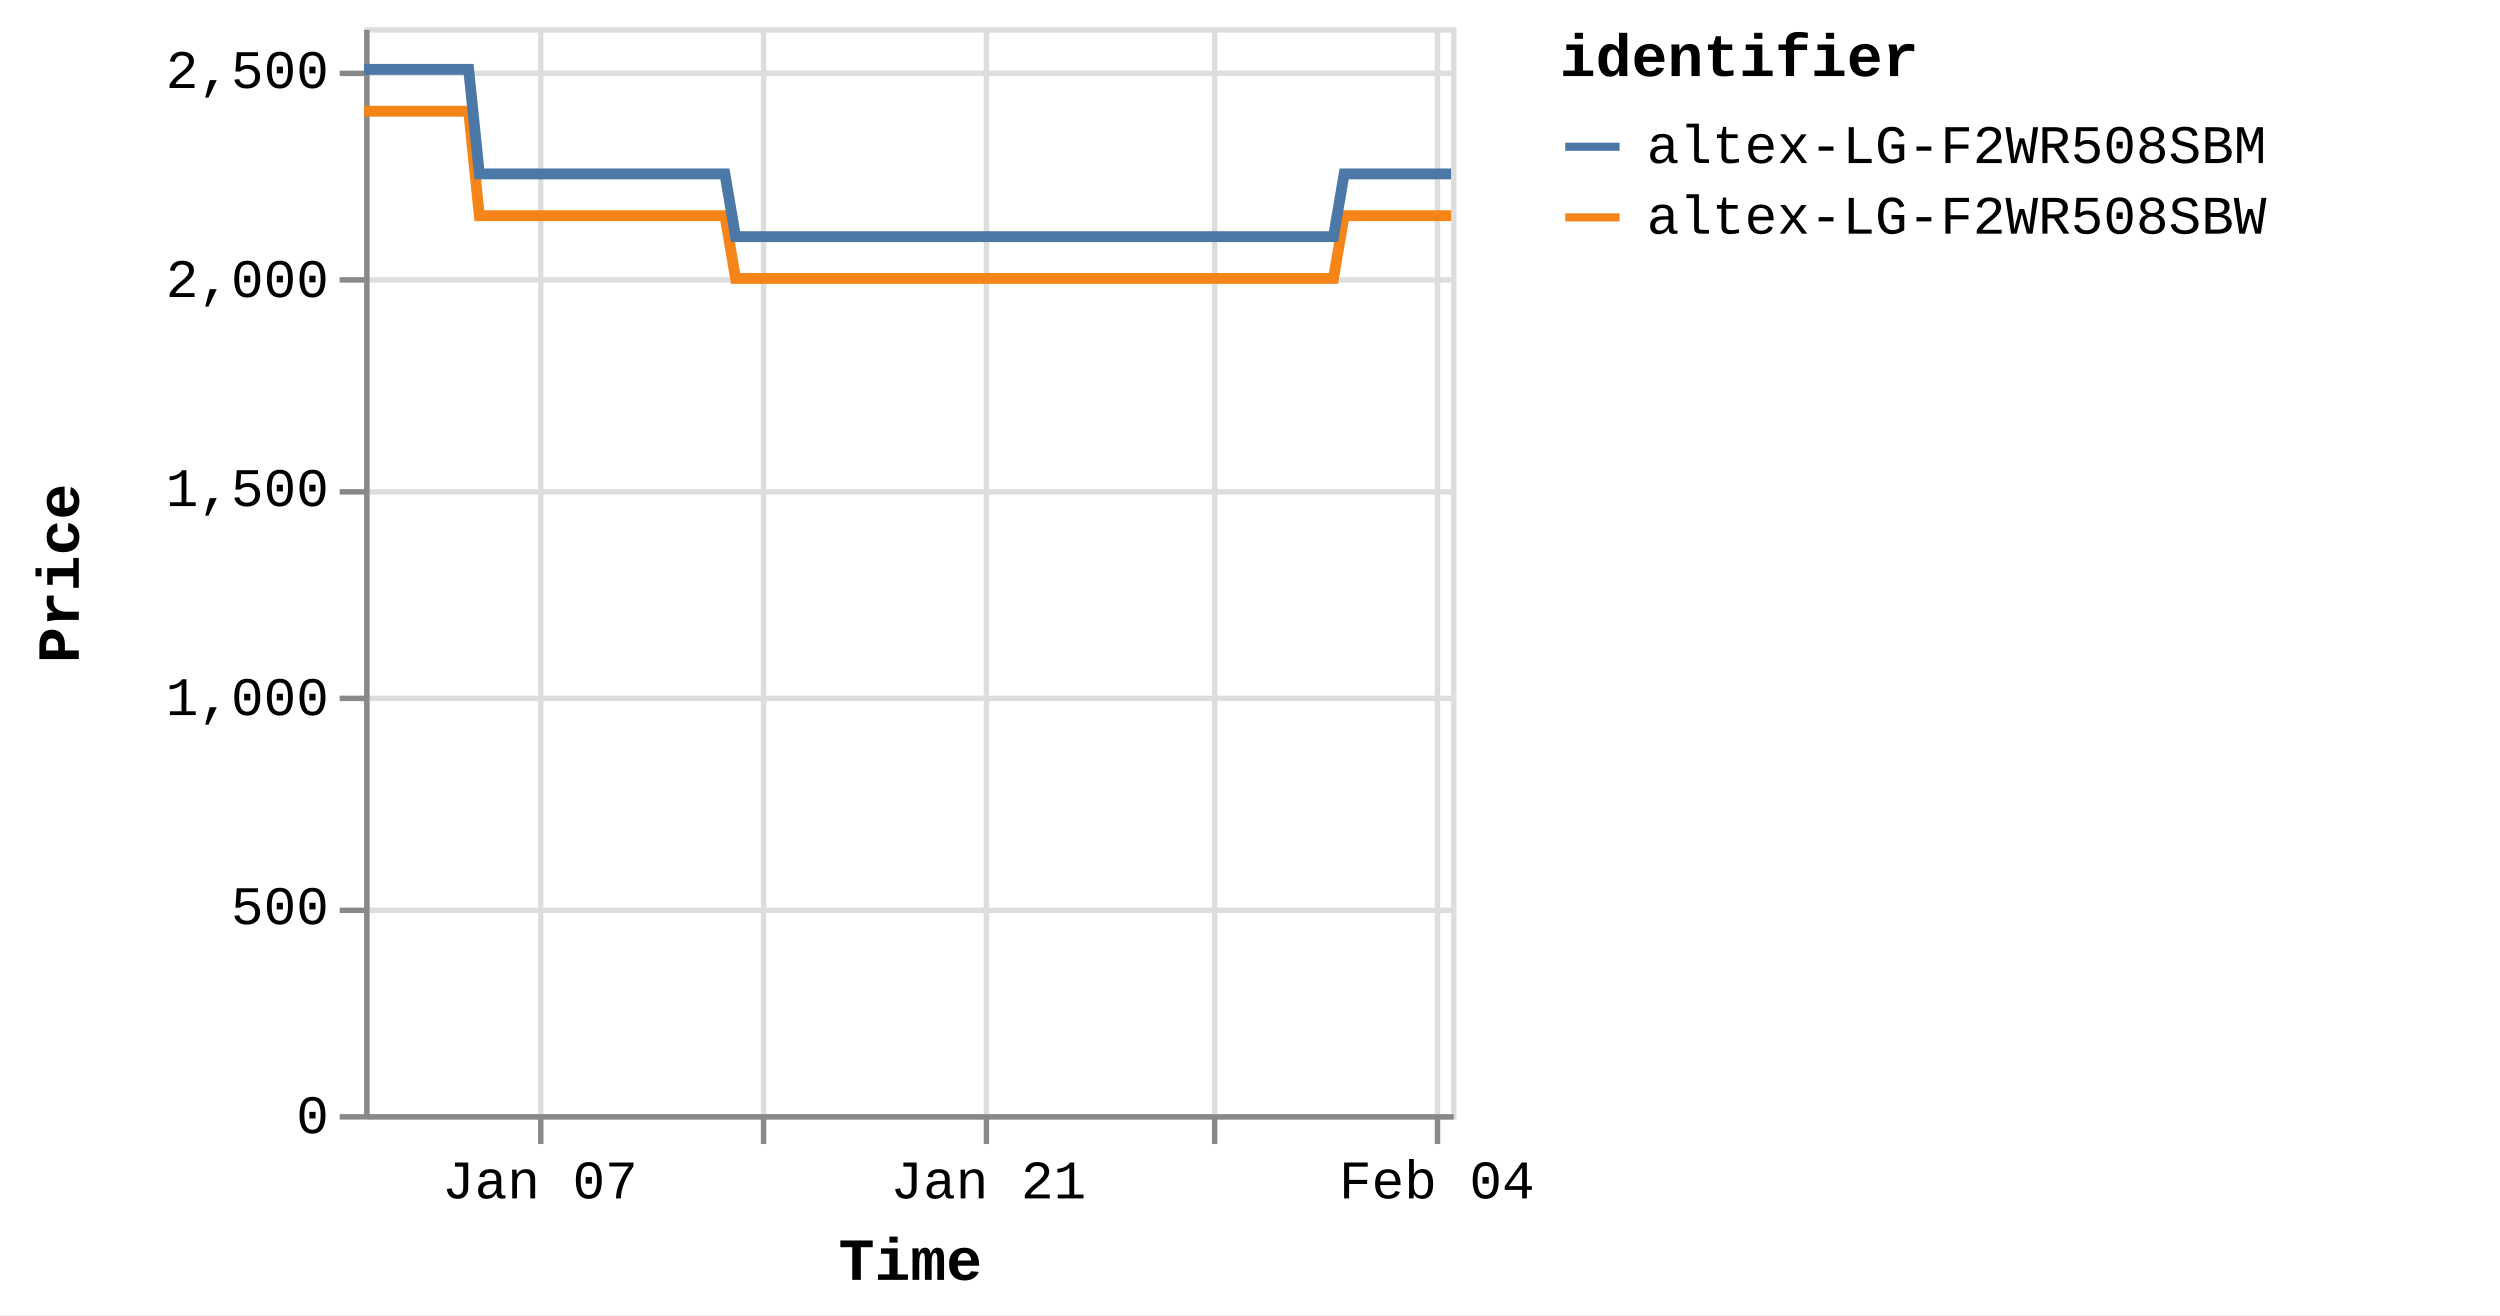
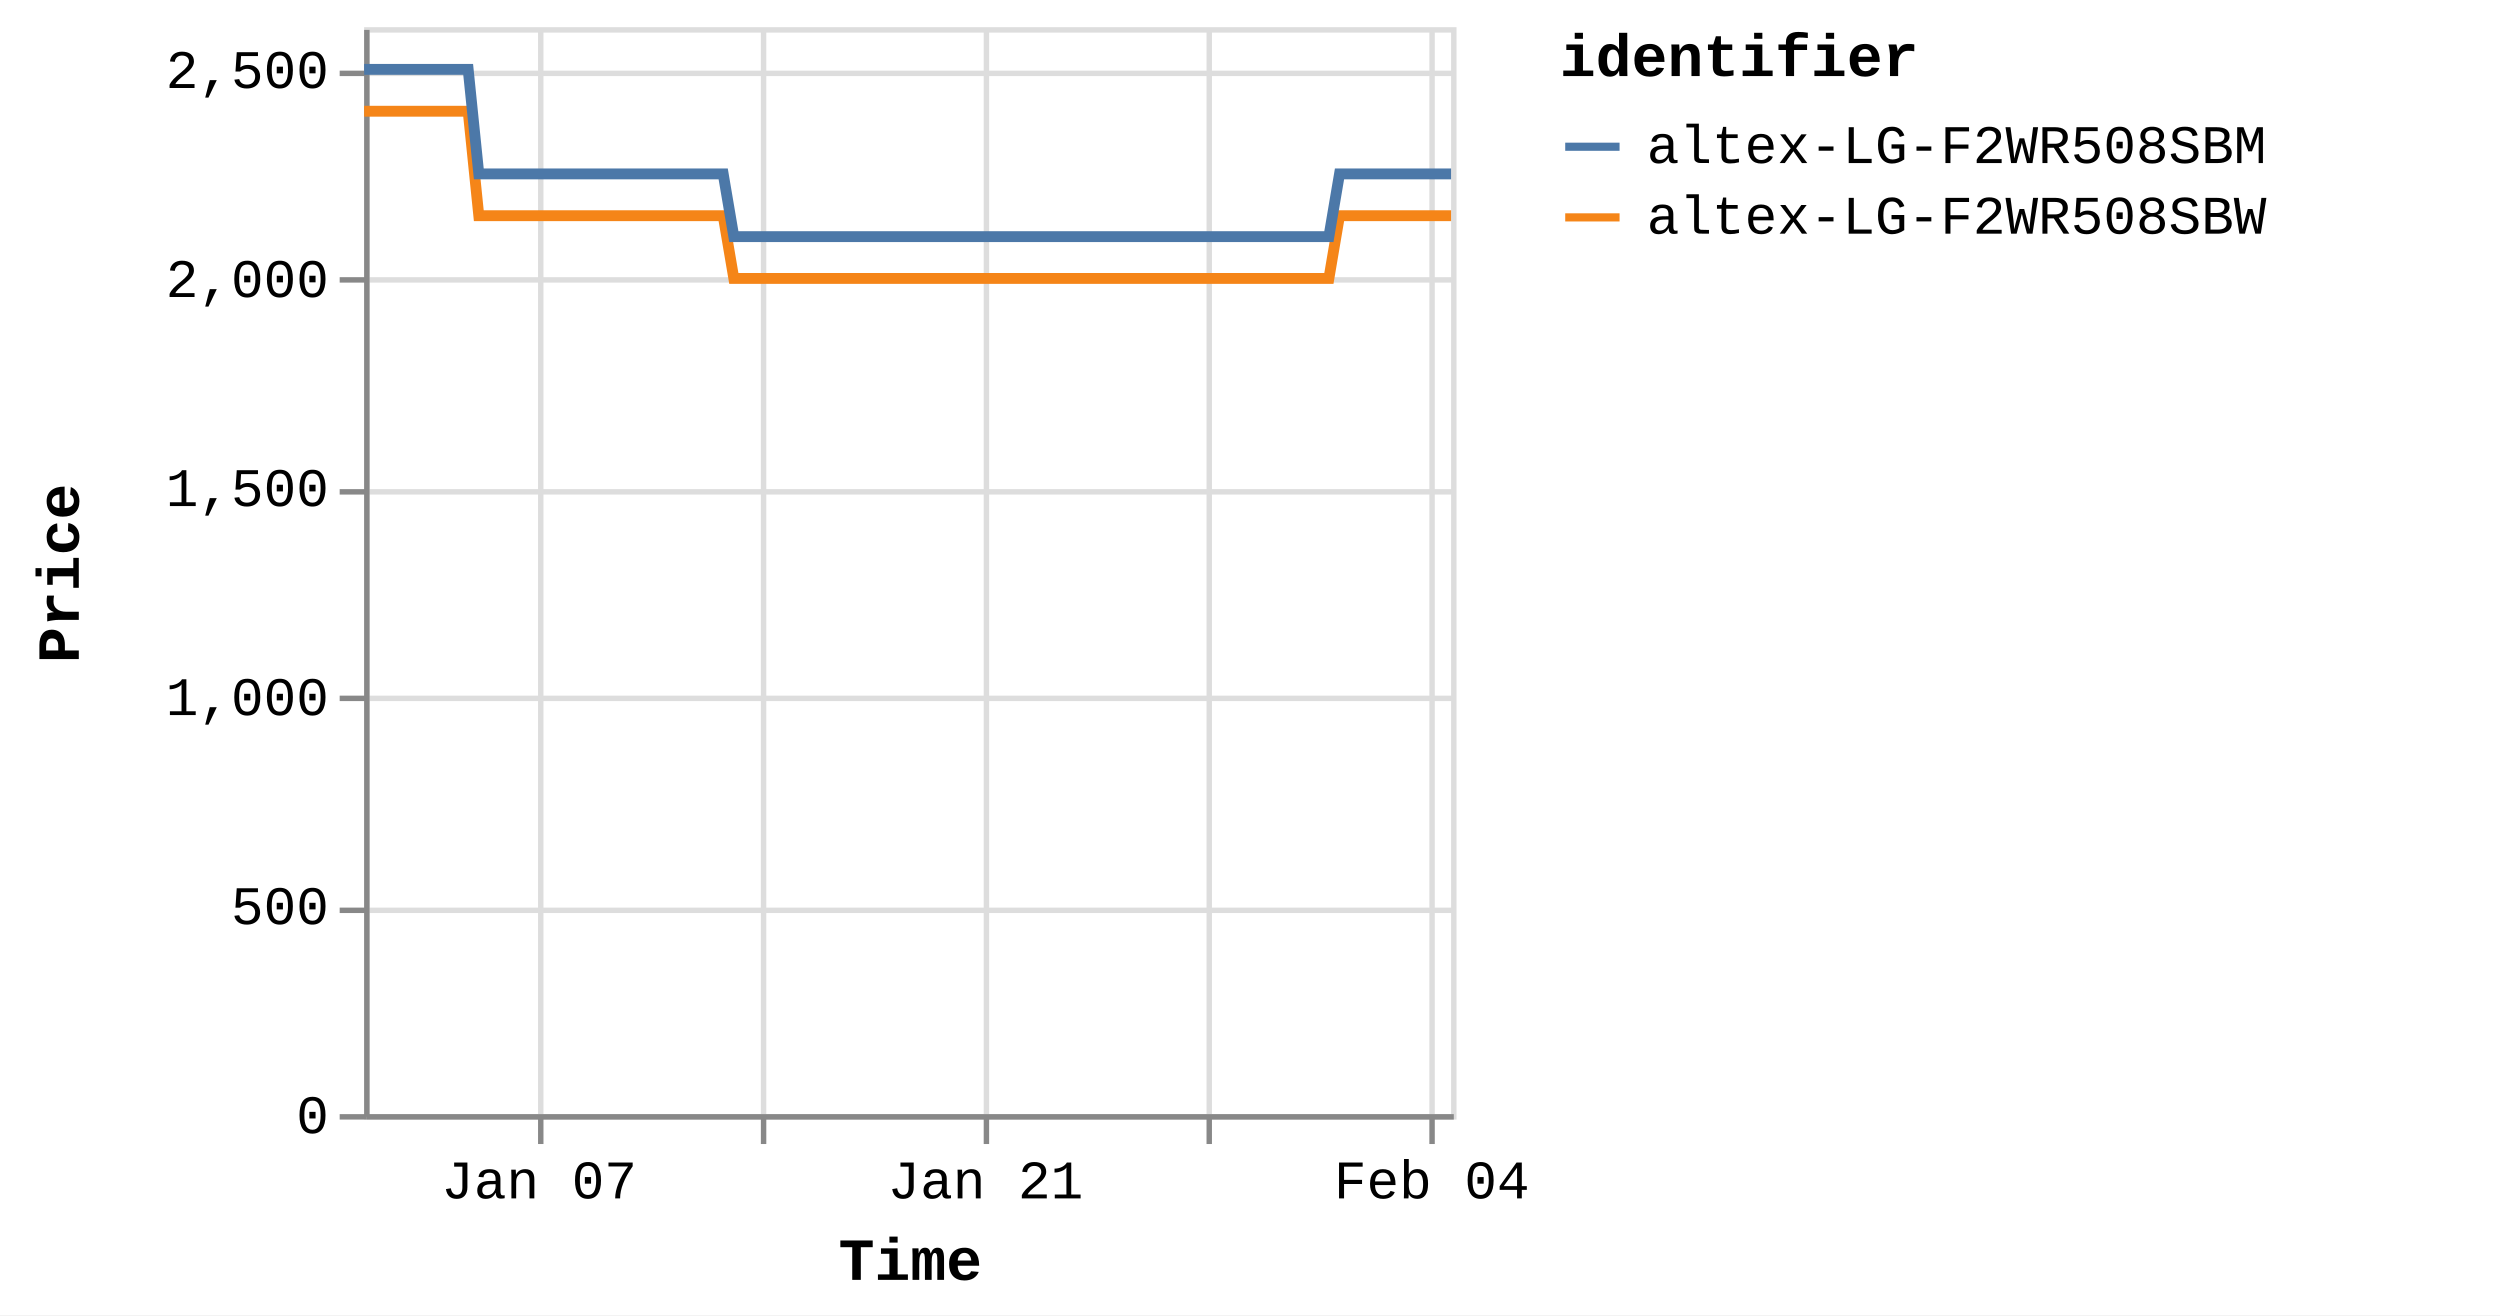
<svg xmlns="http://www.w3.org/2000/svg" version="1.1" class="marks" width="460" height="242" viewBox="0 0 460 242">
  <rect width="460" height="242" fill="white" />
  <g fill="none" stroke-miterlimit="10" transform="translate(67,5)">
    <g class="mark-group role-frame root" role="graphics-object" aria-roledescription="group mark container">
      <g transform="translate(0,0)">
        <path class="background" aria-hidden="true" d="M0.5,0.5h200v200h-200Z" stroke="#ddd" />
        <g>
          <g class="mark-group role-axis" aria-hidden="true">
            <g transform="translate(0.5,200.5)">
              <path class="background" aria-hidden="true" d="M0,0h0v0h0Z" pointer-events="none" />
              <g>
                <g class="mark-rule role-axis-grid" pointer-events="none">
                  <line transform="translate(32,-200)" x2="0" y2="200" stroke="#ddd" stroke-width="1" opacity="1" />
                  <line transform="translate(73,-200)" x2="0" y2="200" stroke="#ddd" stroke-width="1" opacity="1" />
                  <line transform="translate(114,-200)" x2="0" y2="200" stroke="#ddd" stroke-width="1" opacity="1" />
-                   <line transform="translate(156,-200)" x2="0" y2="200" stroke="#ddd" stroke-width="1" opacity="1" />
-                   <line transform="translate(197,-200)" x2="0" y2="200" stroke="#ddd" stroke-width="1" opacity="1" />
+                   <line transform="translate(155,-200)" x2="0" y2="200" stroke="#ddd" stroke-width="1" opacity="1" />
+                   <line transform="translate(196,-200)" x2="0" y2="200" stroke="#ddd" stroke-width="1" opacity="1" />
                </g>
              </g>
              <path class="foreground" aria-hidden="true" d="" pointer-events="none" display="none" />
            </g>
          </g>
          <g class="mark-group role-axis" aria-hidden="true">
            <g transform="translate(0.5,0.5)">
              <path class="background" aria-hidden="true" d="M0,0h0v0h0Z" pointer-events="none" />
              <g>
                <g class="mark-rule role-axis-grid" pointer-events="none">
                  <line transform="translate(0,200)" x2="200" y2="0" stroke="#ddd" stroke-width="1" opacity="1" />
                  <line transform="translate(0,162)" x2="200" y2="0" stroke="#ddd" stroke-width="1" opacity="1" />
                  <line transform="translate(0,123)" x2="200" y2="0" stroke="#ddd" stroke-width="1" opacity="1" />
                  <line transform="translate(0,85)" x2="200" y2="0" stroke="#ddd" stroke-width="1" opacity="1" />
                  <line transform="translate(0,46)" x2="200" y2="0" stroke="#ddd" stroke-width="1" opacity="1" />
                  <line transform="translate(0,8)" x2="200" y2="0" stroke="#ddd" stroke-width="1" opacity="1" />
                </g>
              </g>
              <path class="foreground" aria-hidden="true" d="" pointer-events="none" display="none" />
            </g>
          </g>
-           <g class="mark-group role-axis" role="graphics-symbol" aria-roledescription="axis" aria-label="X-axis titled 'Time' for a time scale with values from Monday, 01 January 2024, 2:19:43 PM to Sunday, 04 February 2024, 12:45:47 PM">
+           <g class="mark-group role-axis" role="graphics-symbol" aria-roledescription="axis" aria-label="X-axis titled 'Time' for a time scale with values from Monday, 01 January 2024, 2:19:43 PM to Sunday, 04 February 2024, 4:38:09 PM">
            <g transform="translate(0.5,200.5)">
              <path class="background" aria-hidden="true" d="M0,0h0v0h0Z" pointer-events="none" />
              <g>
                <g class="mark-rule role-axis-tick" pointer-events="none">
                  <line transform="translate(32,0)" x2="0" y2="5" stroke="#888" stroke-width="1" opacity="1" />
                  <line transform="translate(73,0)" x2="0" y2="5" stroke="#888" stroke-width="1" opacity="1" />
                  <line transform="translate(114,0)" x2="0" y2="5" stroke="#888" stroke-width="1" opacity="1" />
-                   <line transform="translate(156,0)" x2="0" y2="5" stroke="#888" stroke-width="1" opacity="1" />
-                   <line transform="translate(197,0)" x2="0" y2="5" stroke="#888" stroke-width="1" opacity="1" />
+                   <line transform="translate(155,0)" x2="0" y2="5" stroke="#888" stroke-width="1" opacity="1" />
+                   <line transform="translate(196,0)" x2="0" y2="5" stroke="#888" stroke-width="1" opacity="1" />
                </g>
                <g class="mark-text role-axis-label" pointer-events="none">
-                   <text text-anchor="middle" transform="translate(31.84328,15)" font-family="Liberation Mono" font-size="10px" fill="#000" opacity="1">Jan 07</text>
-                   <text text-anchor="middle" transform="translate(73.0989,15)" font-family="Liberation Mono" font-size="10px" fill="#000" opacity="0">Jan 14</text>
-                   <text text-anchor="middle" transform="translate(114.3545,15)" font-family="Liberation Mono" font-size="10px" fill="#000" opacity="1">Jan 21</text>
-                   <text text-anchor="middle" transform="translate(155.6101,15)" font-family="Liberation Mono" font-size="10px" fill="#000" opacity="0">Jan 28</text>
-                   <text text-anchor="middle" transform="translate(196.8657,15)" font-family="Liberation Mono" font-size="10px" fill="#000" opacity="1">Feb 04</text>
+                   <text text-anchor="middle" transform="translate(31.69258,15)" font-family="Liberation Mono" font-size="10px" fill="#000" opacity="1">Jan 07</text>
+                   <text text-anchor="middle" transform="translate(72.75294,15)" font-family="Liberation Mono" font-size="10px" fill="#000" opacity="0">Jan 14</text>
+                   <text text-anchor="middle" transform="translate(113.8133,15)" font-family="Liberation Mono" font-size="10px" fill="#000" opacity="1">Jan 21</text>
+                   <text text-anchor="middle" transform="translate(154.8737,15)" font-family="Liberation Mono" font-size="10px" fill="#000" opacity="0">Jan 28</text>
+                   <text text-anchor="middle" transform="translate(195.934,15)" font-family="Liberation Mono" font-size="10px" fill="#000" opacity="1">Feb 04</text>
                </g>
                <g class="mark-rule role-axis-domain" pointer-events="none">
                  <line transform="translate(0,0)" x2="200" y2="0" stroke="#888" stroke-width="1" opacity="1" />
                </g>
                <g class="mark-text role-axis-title" pointer-events="none">
                  <text text-anchor="middle" transform="translate(100,30)" font-family="Liberation Mono" font-size="11px" font-weight="bold" fill="#000" opacity="1">Time</text>
                </g>
              </g>
              <path class="foreground" aria-hidden="true" d="" pointer-events="none" display="none" />
            </g>
          </g>
          <g class="mark-group role-axis" role="graphics-symbol" aria-roledescription="axis" aria-label="Y-axis titled 'Price' for a linear scale with values from 0 to 2,600">
            <g transform="translate(0.5,0.5)">
              <path class="background" aria-hidden="true" d="M0,0h0v0h0Z" pointer-events="none" />
              <g>
                <g class="mark-rule role-axis-tick" pointer-events="none">
                  <line transform="translate(0,200)" x2="-5" y2="0" stroke="#888" stroke-width="1" opacity="1" />
                  <line transform="translate(0,162)" x2="-5" y2="0" stroke="#888" stroke-width="1" opacity="1" />
                  <line transform="translate(0,123)" x2="-5" y2="0" stroke="#888" stroke-width="1" opacity="1" />
                  <line transform="translate(0,85)" x2="-5" y2="0" stroke="#888" stroke-width="1" opacity="1" />
                  <line transform="translate(0,46)" x2="-5" y2="0" stroke="#888" stroke-width="1" opacity="1" />
                  <line transform="translate(0,8)" x2="-5" y2="0" stroke="#888" stroke-width="1" opacity="1" />
                </g>
                <g class="mark-text role-axis-label" pointer-events="none">
                  <text text-anchor="end" transform="translate(-7,203)" font-family="Liberation Mono" font-size="10px" fill="#000" opacity="1">0</text>
                  <text text-anchor="end" transform="translate(-7,164.5385)" font-family="Liberation Mono" font-size="10px" fill="#000" opacity="1">500</text>
                  <text text-anchor="end" transform="translate(-7,126.0769)" font-family="Liberation Mono" font-size="10px" fill="#000" opacity="1">1,000</text>
                  <text text-anchor="end" transform="translate(-7,87.61538)" font-family="Liberation Mono" font-size="10px" fill="#000" opacity="1">1,500</text>
                  <text text-anchor="end" transform="translate(-7,49.15385)" font-family="Liberation Mono" font-size="10px" fill="#000" opacity="1">2,000</text>
                  <text text-anchor="end" transform="translate(-7,10.69231)" font-family="Liberation Mono" font-size="10px" fill="#000" opacity="1">2,500</text>
                </g>
                <g class="mark-rule role-axis-domain" pointer-events="none">
                  <line transform="translate(0,200)" x2="0" y2="-200" stroke="#888" stroke-width="1" opacity="1" />
                </g>
                <g class="mark-text role-axis-title" pointer-events="none">
                  <text text-anchor="middle" transform="translate(-51,100) rotate(-90) translate(0,-2)" font-family="Liberation Mono" font-size="11px" font-weight="bold" fill="#000" opacity="1">Price</text>
                </g>
              </g>
              <path class="foreground" aria-hidden="true" d="" pointer-events="none" display="none" />
            </g>
          </g>
          <g class="mark-group role-scope pathgroup" role="graphics-object" aria-roledescription="group mark container">
            <g transform="translate(0,0)">
              <path class="background" aria-hidden="true" d="M0,0h200v200h-200Z" />
              <g>
                <g class="mark-line role-mark marks" role="graphics-object" aria-roledescription="line mark container">
-                   <path aria-label="Time: Jan 01, 2024; Price: 2399; identifier: altex-LG-F2WR508SBW" role="graphics-symbol" aria-roledescription="line mark" d="M0,15.462L0.617,15.462L1.55,15.462L3.515,15.462L4.498,15.462L5.531,15.462L6.469,15.462L7.443,15.462L9.409,15.462L10.392,15.462L11.425,15.462L12.364,15.462L13.336,15.462L15.303,15.462L16.286,15.462L17.317,15.462L18.265,15.462L19.232,15.462L21.199,34.692L22.18,34.692L23.212,34.692L24.156,34.692L25.124,34.692L27.091,34.692L28.072,34.692L29.101,34.692L30.044,34.692L31.018,34.692L32.989,34.692L33.965,34.692L34.994,34.692L35.938,34.692L36.912,34.692L38.881,34.692L39.866,34.692L40.9,34.692L41.84,34.692L42.804,34.692L44.777,34.692L45.758,34.692L46.804,34.692L47.735,34.692L48.699,34.692L50.67,34.692L51.652,34.692L52.687,34.692L53.624,34.692L54.593,34.692L56.562,34.692L57.545,34.692L58.582,34.692L59.522,34.692L60.486,34.692L62.455,34.692L63.439,34.692L64.471,34.692L65.413,34.692L66.381,34.692L68.346,46.231L69.327,46.231L70.356,46.231L71.3,46.231L72.273,46.231L74.244,46.231L75.22,46.231L76.249,46.231L77.192,46.231L78.167,46.231L80.138,46.231L81.122,46.231L82.159,46.231L83.097,46.231L84.061,46.231L86.029,46.231L87.016,46.231L88.05,46.231L88.992,46.231L89.954,46.231L91.924,46.231L92.91,46.231L93.945,46.231L94.883,46.231L95.848,46.231L97.816,46.231L98.799,46.231L99.836,46.231L100.773,46.231L101.744,46.231L103.712,46.231L104.695,46.231L105.73,46.231L106.672,46.231L107.635,46.231L109.605,46.231L110.582,46.231L111.612,46.231L112.56,46.231L113.531,46.231L115.494,46.231L116.476,46.231L117.506,46.231L118.45,46.231L119.423,46.231L121.397,46.231L122.381,46.231L123.418,46.231L124.35,46.231L125.317,46.231L127.287,46.231L128.274,46.231L129.309,46.231L130.249,46.231L131.21,46.231L133.182,46.231L134.166,46.231L135.202,46.231L136.14,46.231L137.105,46.231L139.077,46.231L140.058,46.231L141.096,46.231L142.038,46.231L142.997,46.231L144.965,46.231L145.95,46.231L146.969,46.231L147.911,46.231L148.894,46.231L150.855,46.231L151.84,46.231L152.849,46.231L153.802,46.231L154.783,46.231L156.75,46.231L157.732,46.231L158.745,46.231L159.696,46.231L160.679,46.231L162.643,46.231L163.628,46.231L164.648,46.231L165.591,46.231L166.573,46.231L168.535,46.231L169.519,46.231L170.54,46.231L171.497,46.231L172.465,46.231L174.429,46.231L175.413,46.231L176.435,46.231L177.377,46.231L178.359,46.231L180.323,34.692L181.307,34.692L182.33,34.692L183.27,34.692L184.252,34.692L186.219,34.692L187.2,34.692L188.221,34.692L189.163,34.692L190.147,34.692L192.111,34.692L193.094,34.692L194.107,34.692L195.058,34.692L196.043,34.692L198.01,34.692L198.989,34.692L200,34.692" stroke="#f58518" stroke-width="2" />
+                   <path aria-label="Time: Jan 01, 2024; Price: 2399; identifier: altex-LG-F2WR508SBW" role="graphics-symbol" aria-roledescription="line mark" d="M0,15.462L0.614,15.462L1.543,15.462L3.498,15.462L4.477,15.462L5.505,15.462L6.439,15.462L7.408,15.462L9.364,15.462L10.342,15.462L11.371,15.462L12.306,15.462L13.272,15.462L15.23,15.462L16.209,15.462L17.235,15.462L18.178,15.462L19.141,15.462L21.099,34.692L22.075,34.692L23.102,34.692L24.041,34.692L25.005,34.692L26.963,34.692L27.939,34.692L28.963,34.692L29.902,34.692L30.871,34.692L32.832,34.692L33.804,34.692L34.829,34.692L35.768,34.692L36.737,34.692L38.697,34.692L39.678,34.692L40.706,34.692L41.642,34.692L42.602,34.692L44.565,34.692L45.541,34.692L46.582,34.692L47.509,34.692L48.468,34.692L50.43,34.692L51.408,34.692L52.437,34.692L53.37,34.692L54.334,34.692L56.294,34.692L57.273,34.692L58.304,34.692L59.24,34.692L60.2,34.692L62.16,34.692L63.139,34.692L64.166,34.692L65.103,34.692L66.066,34.692L68.023,46.231L68.999,46.231L70.023,46.231L70.963,46.231L71.931,46.231L73.892,46.231L74.864,46.231L75.888,46.231L76.826,46.231L77.797,46.231L79.759,46.231L80.738,46.231L81.771,46.231L82.704,46.231L83.663,46.231L85.622,46.231L86.604,46.231L87.634,46.231L88.57,46.231L89.529,46.231L91.489,46.231L92.47,46.231L93.501,46.231L94.434,46.231L95.394,46.231L97.353,46.231L98.332,46.231L99.363,46.231L100.296,46.231L101.263,46.231L103.221,46.231L104.199,46.231L105.23,46.231L106.167,46.231L107.126,46.231L109.086,46.231L110.058,46.231L111.084,46.231L112.027,46.231L112.993,46.231L114.948,46.231L115.925,46.231L116.95,46.231L117.889,46.231L118.858,46.231L120.822,46.231L121.802,46.231L122.833,46.231L123.762,46.231L124.724,46.231L126.684,46.231L127.667,46.231L128.697,46.231L129.633,46.231L130.589,46.231L132.552,46.231L133.531,46.231L134.563,46.231L135.496,46.231L136.456,46.231L138.419,46.231L139.395,46.231L140.428,46.231L141.366,46.231L142.321,46.231L144.279,46.231L145.259,46.231L146.273,46.231L147.211,46.231L148.19,46.231L150.141,46.231L151.122,46.231L152.126,46.231L153.074,46.231L154.051,46.231L156.008,46.231L156.986,46.231L157.994,46.231L158.941,46.231L159.918,46.231L161.873,46.231L162.854,46.231L163.868,46.231L164.808,46.231L165.785,46.231L167.738,46.231L168.716,46.231L169.733,46.231L170.686,46.231L171.649,46.231L173.604,46.231L174.582,46.231L175.6,46.231L176.538,46.231L177.515,46.231L179.47,34.692L180.449,34.692L181.467,34.692L182.403,34.692L183.38,34.692L185.338,34.692L186.314,34.692L187.33,34.692L188.268,34.692L189.247,34.692L191.202,34.692L192.18,34.692L193.188,34.692L194.135,34.692L195.116,34.692L197.073,34.692L198.047,34.692L199.053,34.692L200,34.692" stroke="#f58518" stroke-width="2" />
                </g>
              </g>
              <path class="foreground" aria-hidden="true" d="" display="none" />
            </g>
            <g transform="translate(0,0)">
              <path class="background" aria-hidden="true" d="M0,0h200v200h-200Z" />
              <g>
                <g class="mark-line role-mark marks" role="graphics-object" aria-roledescription="line mark container">
-                   <path aria-label="Time: Jan 01, 2024; Price: 2499; identifier: altex-LG-F2WR508SBM" role="graphics-symbol" aria-roledescription="line mark" d="M0,7.769L0.617,7.769L1.551,7.769L3.515,7.769L4.498,7.769L5.531,7.769L6.469,7.769L7.443,7.769L9.409,7.769L10.392,7.769L11.426,7.769L12.365,7.769L13.336,7.769L15.303,7.769L16.286,7.769L17.318,7.769L18.265,7.769L19.233,7.769L21.199,27L22.181,27L23.212,27L24.156,27L25.124,27L27.091,27L28.072,27L29.101,27L30.044,27L31.018,27L32.989,27L33.965,27L34.994,27L35.939,27L36.912,27L38.882,27L39.867,27L40.9,27L41.84,27L42.804,27L44.777,27L45.758,27L46.804,27L47.735,27L48.699,27L50.67,27L51.653,27L52.687,27L53.624,27L54.593,27L56.562,27L57.545,27L58.582,27L59.522,27L60.487,27L62.455,27L63.439,27L64.471,27L65.413,27L66.381,27L68.346,38.538L69.327,38.538L70.356,38.538L71.3,38.538L72.273,38.538L74.244,38.538L75.22,38.538L76.249,38.538L77.192,38.538L78.167,38.538L80.139,38.538L81.122,38.538L82.16,38.538L83.097,38.538L84.061,38.538L86.03,38.538L87.016,38.538L88.051,38.538L88.993,38.538L89.955,38.538L91.924,38.538L92.91,38.538L93.945,38.538L94.884,38.538L95.848,38.538L97.817,38.538L98.8,38.538L99.836,38.538L100.773,38.538L101.745,38.538L103.712,38.538L104.695,38.538L105.73,38.538L106.672,38.538L107.635,38.538L109.605,38.538L110.582,38.538L111.613,38.538L112.56,38.538L113.531,38.538L115.495,38.538L116.477,38.538L117.506,38.538L118.45,38.538L119.423,38.538L121.397,38.538L122.381,38.538L123.418,38.538L124.351,38.538L125.317,38.538L127.287,38.538L128.274,38.538L129.31,38.538L130.25,38.538L131.21,38.538L133.182,38.538L134.166,38.538L135.203,38.538L136.14,38.538L137.105,38.538L139.077,38.538L140.058,38.538L141.096,38.538L142.038,38.538L142.998,38.538L144.965,38.538L145.95,38.538L146.969,38.538L147.912,38.538L148.895,38.538L150.856,38.538L151.841,38.538L152.849,38.538L153.803,38.538L154.783,38.538L156.75,38.538L157.732,38.538L158.746,38.538L159.697,38.538L160.679,38.538L162.644,38.538L163.628,38.538L164.648,38.538L165.592,38.538L166.573,38.538L168.536,38.538L169.519,38.538L170.54,38.538L171.497,38.538L172.465,38.538L174.429,38.538L175.413,38.538L176.436,38.538L177.377,38.538L178.359,38.538L180.324,27L181.307,27L182.33,27L183.27,27L184.252,27L186.219,27L187.2,27L188.221,27L189.163,27L190.147,27L192.112,27L193.094,27L194.107,27L195.058,27L196.044,27L198.01,27L198.989,27L200,27" stroke="#4c78a8" stroke-width="2" />
+                   <path aria-label="Time: Jan 01, 2024; Price: 2499; identifier: altex-LG-F2WR508SBM" role="graphics-symbol" aria-roledescription="line mark" d="M0,7.769L0.614,7.769L1.543,7.769L3.499,7.769L4.477,7.769L5.505,7.769L6.439,7.769L7.408,7.769L9.365,7.769L10.343,7.769L11.372,7.769L12.306,7.769L13.273,7.769L15.231,7.769L16.209,7.769L17.236,7.769L18.178,7.769L19.142,7.769L21.099,27L22.076,27L23.102,27L24.041,27L25.005,27L26.963,27L27.939,27L28.964,27L29.902,27L30.871,27L32.833,27L33.805,27L34.829,27L35.769,27L36.737,27L38.698,27L39.678,27L40.706,27L41.642,27L42.602,27L44.565,27L45.542,27L46.583,27L47.509,27L48.469,27L50.43,27L51.408,27L52.437,27L53.37,27L54.334,27L56.295,27L57.273,27L58.305,27L59.24,27L60.2,27L62.16,27L63.139,27L64.166,27L65.103,27L66.067,27L68.023,38.538L68.999,38.538L70.023,38.538L70.963,38.538L71.931,38.538L73.893,38.538L74.864,38.538L75.888,38.538L76.827,38.538L77.797,38.538L79.759,38.538L80.738,38.538L81.771,38.538L82.704,38.538L83.663,38.538L85.622,38.538L86.605,38.538L87.634,38.538L88.572,38.538L89.529,38.538L91.489,38.538L92.47,38.538L93.501,38.538L94.435,38.538L95.395,38.538L97.354,38.538L98.332,38.538L99.363,38.538L100.296,38.538L101.263,38.538L103.221,38.538L104.199,38.538L105.23,38.538L106.167,38.538L107.126,38.538L109.086,38.538L110.058,38.538L111.084,38.538L112.028,38.538L112.993,38.538L114.948,38.538L115.925,38.538L116.95,38.538L117.89,38.538L118.858,38.538L120.823,38.538L121.802,38.538L122.834,38.538L123.763,38.538L124.724,38.538L126.685,38.538L127.667,38.538L128.698,38.538L129.633,38.538L130.589,38.538L132.552,38.538L133.531,38.538L134.563,38.538L135.496,38.538L136.456,38.538L138.419,38.538L139.395,38.538L140.428,38.538L141.366,38.538L142.321,38.538L144.279,38.538L145.26,38.538L146.273,38.538L147.212,38.538L148.19,38.538L150.142,38.538L151.122,38.538L152.126,38.538L153.075,38.538L154.051,38.538L156.008,38.538L156.986,38.538L157.994,38.538L158.941,38.538L159.919,38.538L161.874,38.538L162.854,38.538L163.869,38.538L164.808,38.538L165.785,38.538L167.738,38.538L168.716,38.538L169.733,38.538L170.686,38.538L171.649,38.538L173.604,38.538L174.583,38.538L175.601,38.538L176.538,38.538L177.515,38.538L179.47,27L180.449,27L181.467,27L182.403,27L183.38,27L185.338,27L186.314,27L187.33,27L188.268,27L189.247,27L191.202,27L192.18,27L193.188,27L194.135,27L195.116,27L197.073,27L198.048,27L199.053,27L200,27" stroke="#4c78a8" stroke-width="2" />
                </g>
              </g>
              <path class="foreground" aria-hidden="true" d="" display="none" />
            </g>
          </g>
          <g class="mark-group role-legend" role="graphics-symbol" aria-roledescription="legend" aria-label="Symbol legend titled 'identifier' for stroke color with 2 values: altex-LG-F2WR508SBM, altex-LG-F2WR508SBW">
            <g transform="translate(220,0)">
              <path class="background" aria-hidden="true" d="M0,0h168v40h-168Z" pointer-events="none" />
              <g>
                <g class="mark-group role-legend-entry">
                  <g transform="translate(0,16)">
                    <path class="background" aria-hidden="true" d="M0,0h0v0h0Z" pointer-events="none" />
                    <g>
                      <g class="mark-group role-scope" role="graphics-object" aria-roledescription="group mark container">
                        <g transform="translate(0,0)">
                          <path class="background" aria-hidden="true" d="M0,0h168v11h-168Z" pointer-events="none" opacity="1" />
                          <g>
                            <g class="mark-symbol role-legend-symbol" pointer-events="none">
                              <path transform="translate(6,6)" d="M-5,0L5,0" stroke="#4c78a8" stroke-width="1.5" opacity="1" />
                            </g>
                            <g class="mark-text role-legend-label" pointer-events="none">
                              <text text-anchor="start" transform="translate(16,9)" font-family="Liberation Mono" font-size="10px" fill="#000" opacity="1">altex-LG-F2WR508SBM</text>
                            </g>
                          </g>
                          <path class="foreground" aria-hidden="true" d="" pointer-events="none" display="none" />
                        </g>
                        <g transform="translate(0,13)">
                          <path class="background" aria-hidden="true" d="M0,0h168v11h-168Z" pointer-events="none" opacity="1" />
                          <g>
                            <g class="mark-symbol role-legend-symbol" pointer-events="none">
                              <path transform="translate(6,6)" d="M-5,0L5,0" stroke="#f58518" stroke-width="1.5" opacity="1" />
                            </g>
                            <g class="mark-text role-legend-label" pointer-events="none">
                              <text text-anchor="start" transform="translate(16,9)" font-family="Liberation Mono" font-size="10px" fill="#000" opacity="1">altex-LG-F2WR508SBW</text>
                            </g>
                          </g>
                          <path class="foreground" aria-hidden="true" d="" pointer-events="none" display="none" />
                        </g>
                      </g>
                    </g>
                    <path class="foreground" aria-hidden="true" d="" pointer-events="none" display="none" />
                  </g>
                </g>
                <g class="mark-text role-legend-title" pointer-events="none">
                  <text text-anchor="start" transform="translate(0,9)" font-family="Liberation Mono" font-size="11px" font-weight="bold" fill="#000" opacity="1">identifier</text>
                </g>
              </g>
              <path class="foreground" aria-hidden="true" d="" pointer-events="none" display="none" />
            </g>
          </g>
        </g>
        <path class="foreground" aria-hidden="true" d="" display="none" />
      </g>
    </g>
  </g>
</svg>
